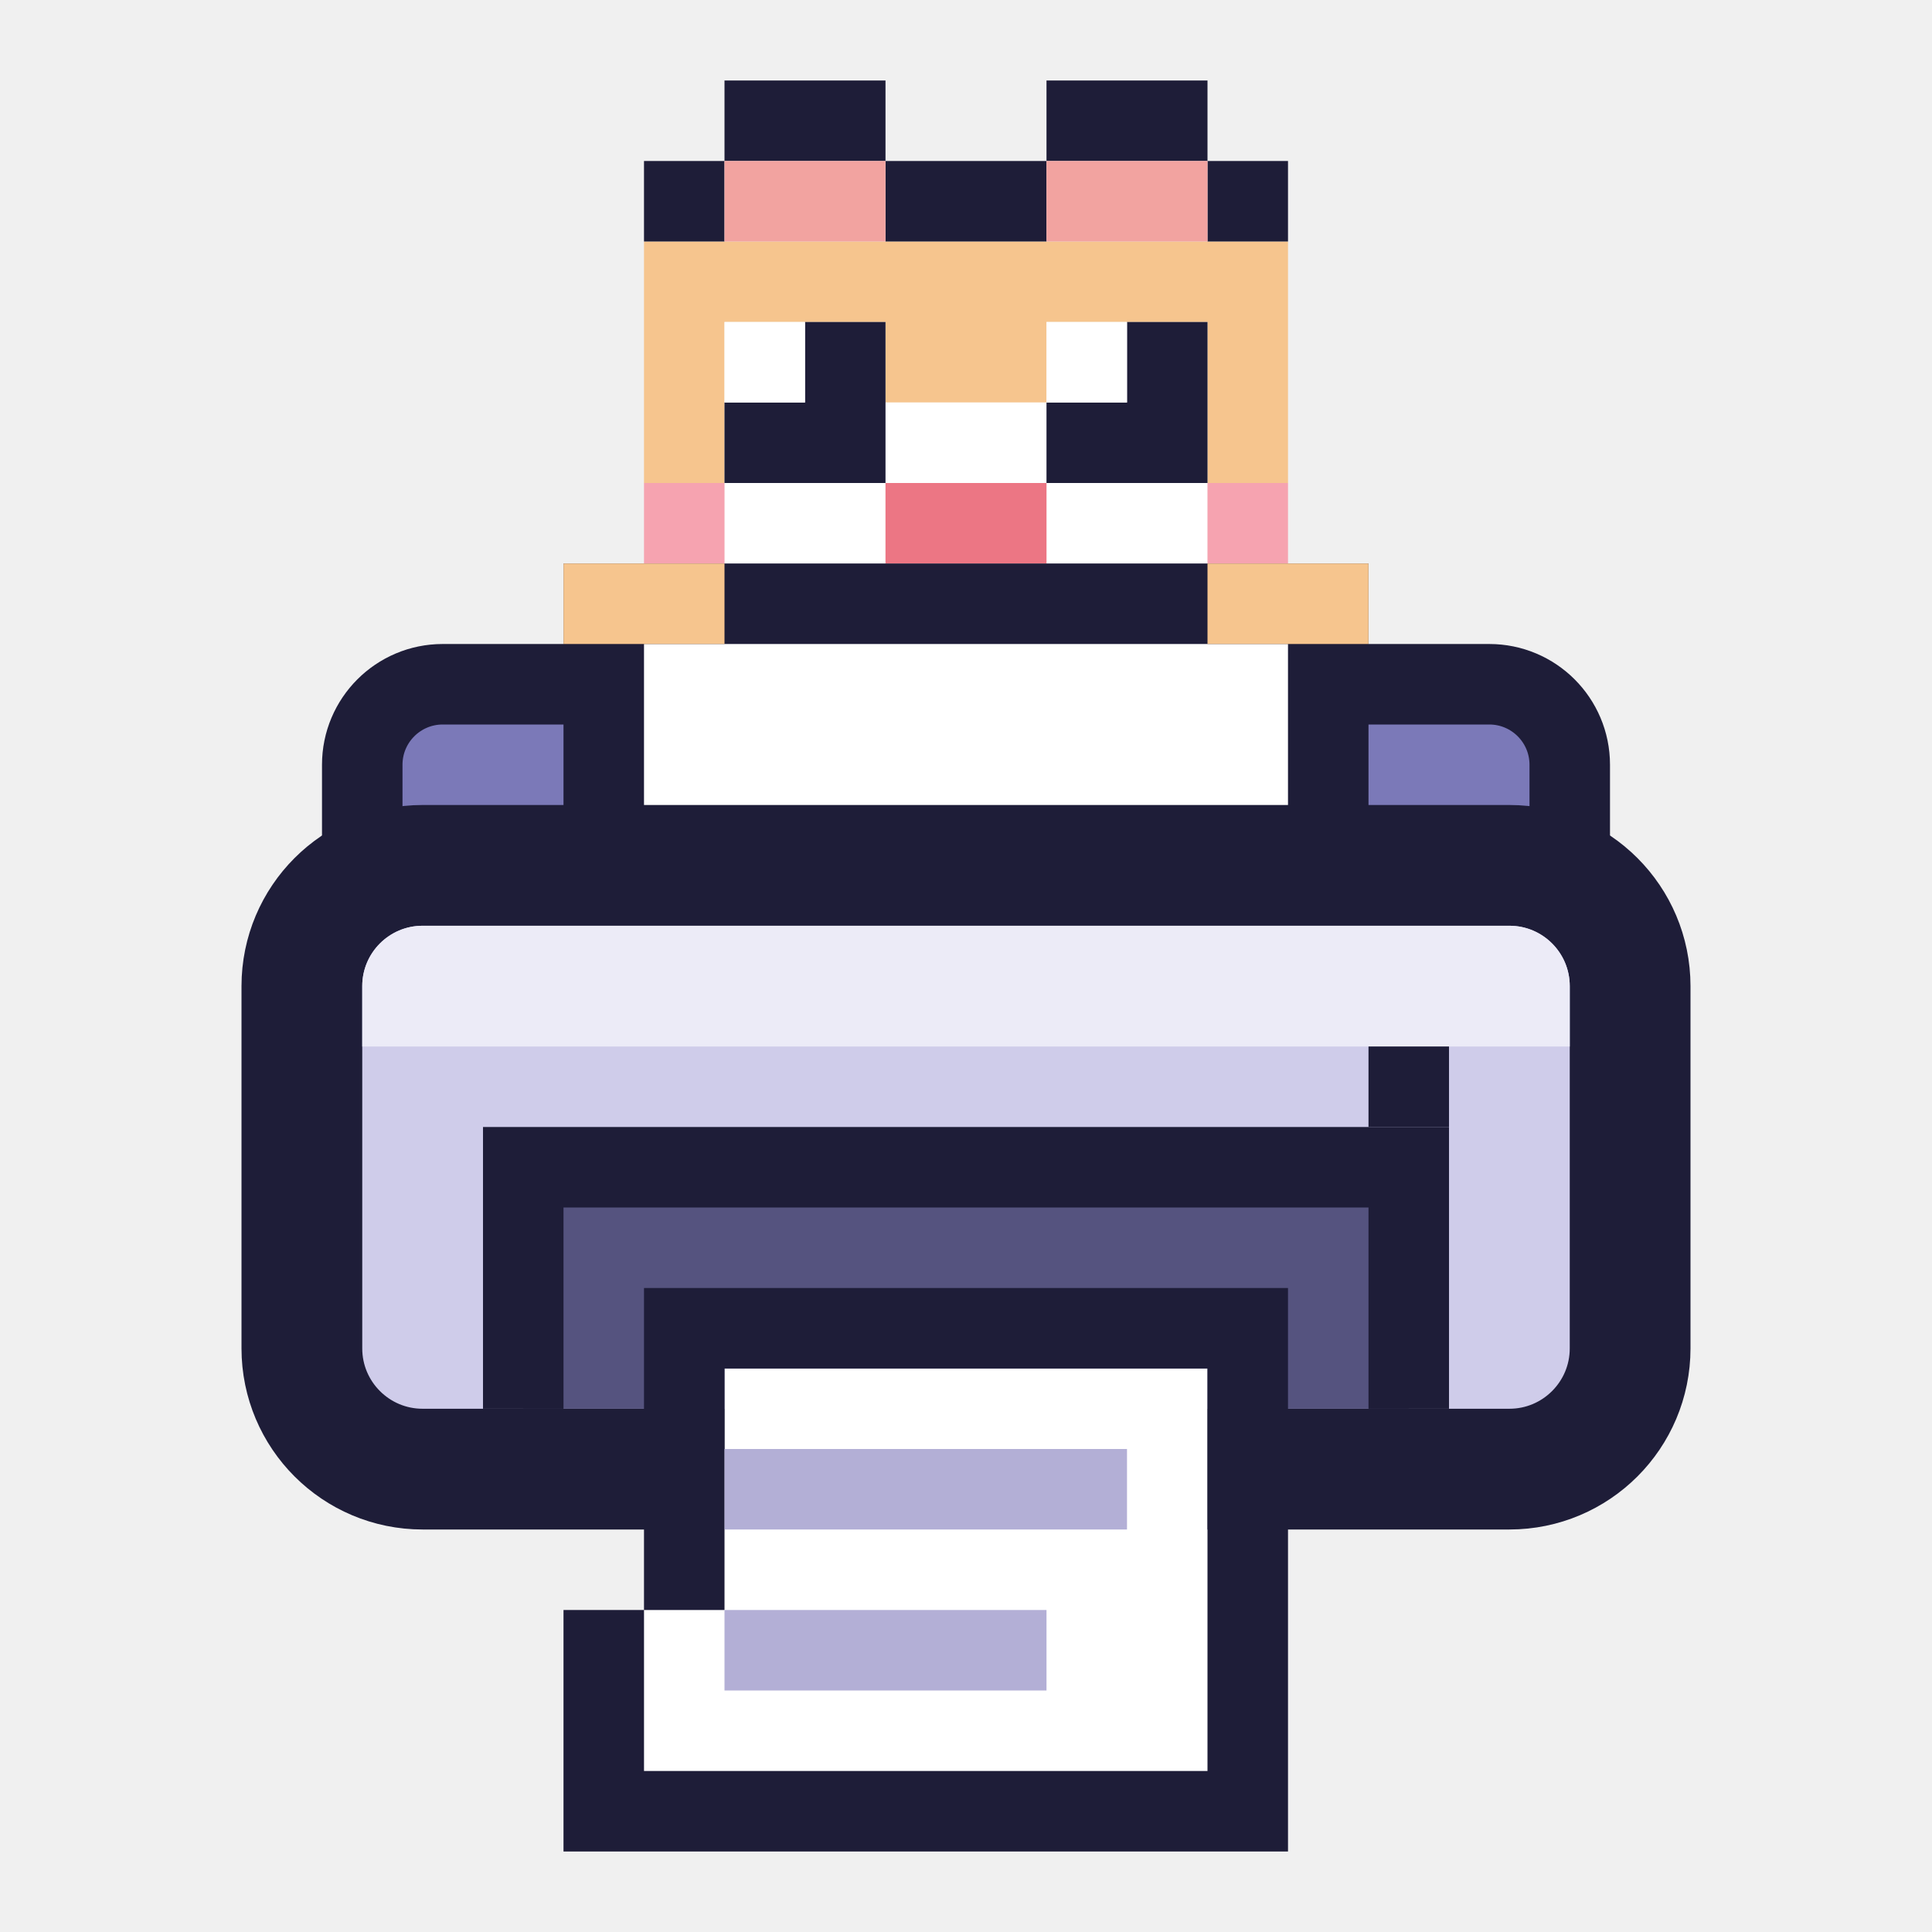
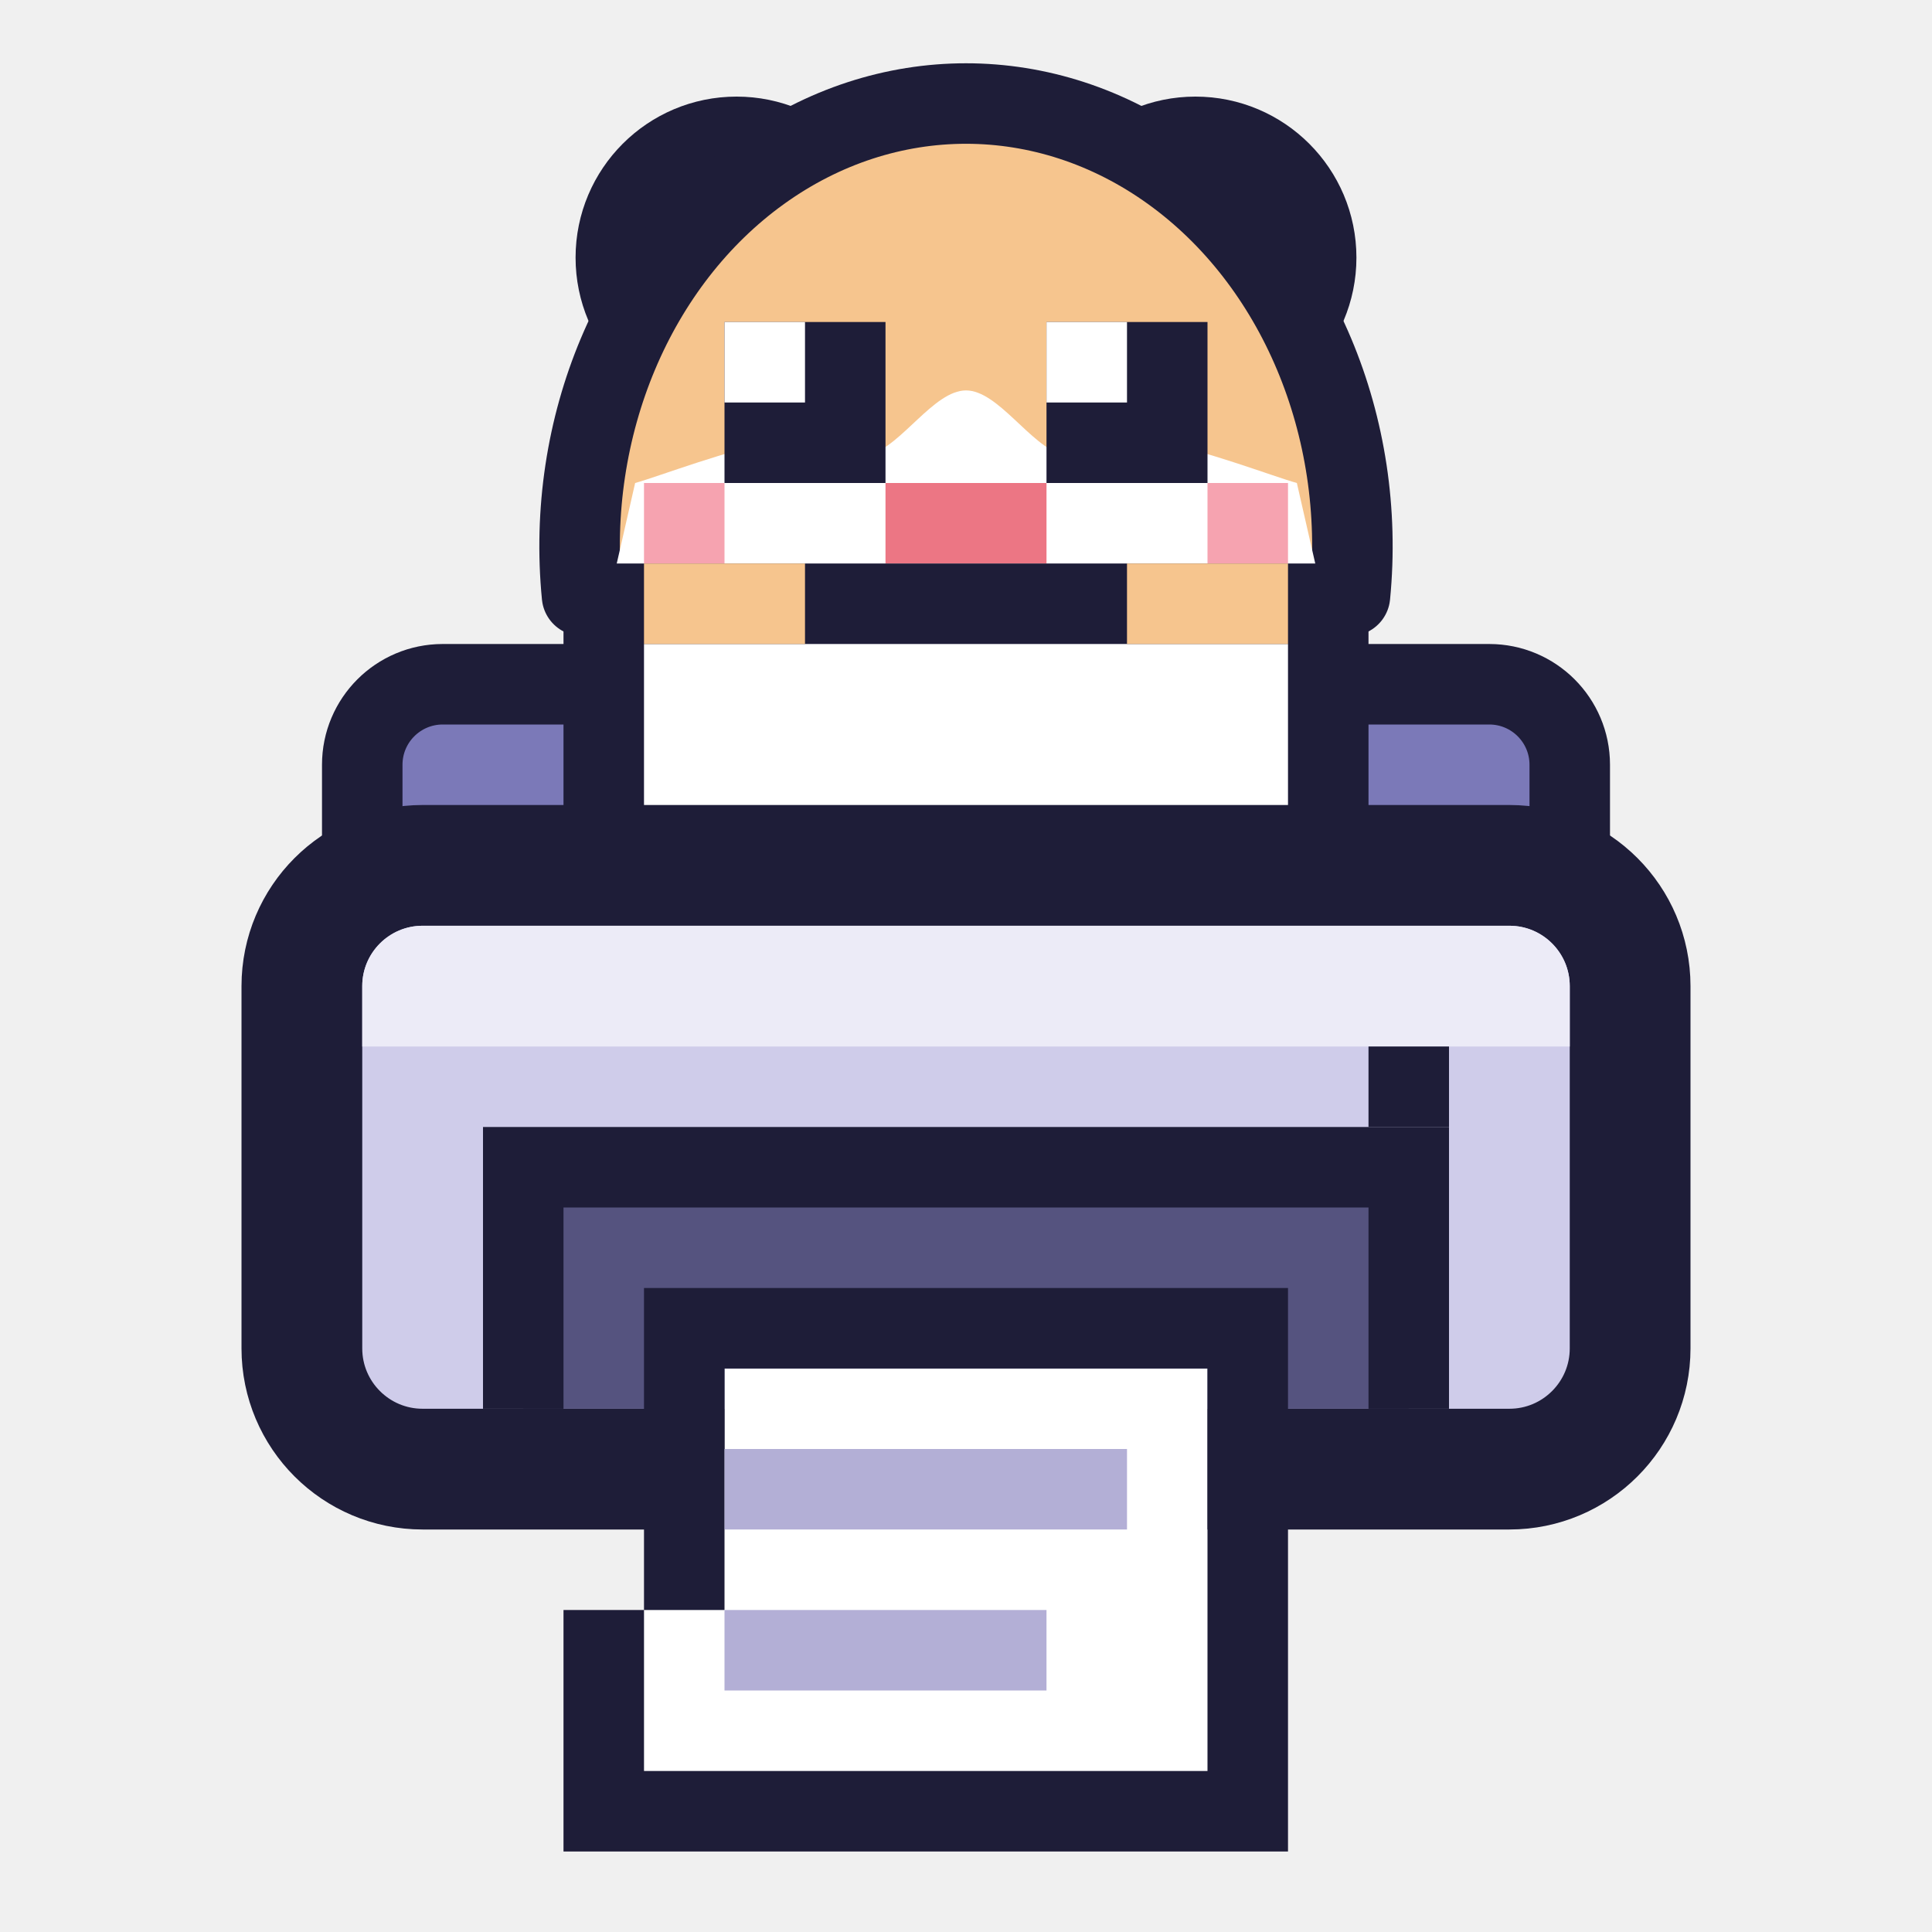
<svg xmlns="http://www.w3.org/2000/svg" width="24" height="24" viewBox="0 0 24 24">
  <g id="back">
    <path id="tray" d="M4.5 9.5A1 1 0 0 1 5.5 8.5L18.5 8.5A1 1 0 0 1 19.5 9.5L19.5 11A1 1 0 0 1 18.5 12L5.5 12A1 1 0 0 1 4.5 11Z" fill="#7B79B8" stroke="#1E1D38" stroke-width="1" stroke-linejoin="round" />
  </g>
  <g id="hamster">
-     <path id="hm_peach" d="M8 3h8v1h-8ZM8 4h1v1h-1ZM11 4h2v1h-2ZM15 4h1v1h-1ZM8 5h1v1h-1ZM15 5h1v1h-1Z" fill="#F6C58E" />
-     <path id="hm_muzzle" d="M11 5h2v1h-2ZM9 6h2v1h-2ZM13 6h2v1h-2Z" fill="#FFFFFF" />
-     <path id="hm_outline" d="M9 1h2v1h-2ZM13 1h2v1h-2ZM8 2h1v1h-1ZM11 2h2v1h-2ZM15 2h1v1h-1Z" fill="#1E1D38" />
-     <path id="hm_ears_in" d="M9 2h2v1h-2ZM13 2h2v1h-2Z" fill="#F2A3A0" />
-     <path id="hm_eyes" d="M10 4h1v1h-1ZM14 4h1v1h-1ZM9 5h2v1h-2ZM13 5h2v1h-2Z" fill="#1E1D38" />
-     <path id="hm_eyes_hl" d="M9 4h1v1h-1ZM13 4h1v1h-1Z" fill="#FFFFFF" />
-     <path id="hm_blush" d="M8 6h1v1h-1ZM15 6h1v1h-1Z" fill="#F6A3B0" />
-     <path id="hm_nose" d="M11 6h2v1h-2Z" fill="#EC7684" />
+     <path id="hf_ears" d="M7.65 3.2A1.5 1.5 0 1 1 10.65 3.2A1.5 1.5 0 1 1 7.65 3.2ZM13.35 3.2A1.5 1.5 0 1 1 16.35 3.2A1.5 1.5 0 1 1 13.35 3.2Z" fill="#F6C58E" stroke="#1E1D38" stroke-width="1" />
+     <path id="hf_ears_in" d="M8.65 3.4A0.78 0.78 0 1 1 10.2 3.4A0.78 0.78 0 1 1 8.65 3.4ZM13.8 3.4A0.78 0.78 0 1 1 15.35 3.4A0.78 0.78 0 1 1 13.8 3.4Z" fill="#F2A3A0" />
+     <path id="hf_head" d="M7.23 7.4A4.8 5.5 0 1 1 16.77 7.4Z" fill="#F6C58E" stroke="#1E1D38" stroke-width="1" stroke-linejoin="round" />
+     <path id="hf_muzzle" d="M7.89 6C8.18 5.92 9.12 5.56 9.6 5.5C10.08 5.44 10.4 5.76 10.8 5.65C11.2 5.54 11.6 4.85 12 4.85C12.4 4.85 12.8 5.54 13.2 5.65C13.6 5.76 13.92 5.44 14.4 5.5C14.88 5.56 15.82 5.92 16.11 6L16.43 7.4L7.57 7.4Z" fill="#FFFFFF" />
+     <path id="hf_eyes" d="M9 4h2v2h-2ZM13 4h2v2h-2Z" fill="#1E1D38" />
+     <path id="hf_eyes_hl" d="M9 4h1v1h-1ZM13 4h1v1h-1Z" fill="#FFFFFF" />
+     <path id="hf_nose" d="M11 6h2v1h-2Z" fill="#EC7684" />
+     <path id="hf_blush" d="M8 6h1v1h-1ZM15 6h1v1h-1Z" fill="#F6A3B0" />
  </g>
  <g id="object">
    <path id="sheet_in" d="M7.5 12V7.5H16.5V12" fill="#FFFFFF" stroke="#1E1D38" stroke-width="1" />
    <path id="printer" d="M3.75 12.25A1.5 1.5 0 0 1 5.25 10.75L18.75 10.75A1.5 1.5 0 0 1 20.25 12.25L20.25 16.75A1.5 1.5 0 0 1 18.75 18.25L5.25 18.25A1.5 1.5 0 0 1 3.75 16.75Z" fill="#CFCCEA" stroke="#1E1D38" stroke-width="1.5" stroke-linejoin="round" />
    <path id="slot" d="M6.5 17.5V14.5H17.5V17.5" fill="#55537F" stroke="#1E1D38" stroke-width="1" />
    <path id="sheet_out_paper" d="M9 17h6v1h-6ZM9 18h6v1h-6ZM9 19h6v1h-6ZM8 20h7v1h-7ZM8 21h7v1h-7Z" fill="#FFFFFF" />
    <path id="sheet_out_ink" d="M8 16h8v1h-8ZM8 17h1v1h-1ZM15 17h1v1h-1ZM8 18h1v1h-1ZM15 18h1v1h-1ZM8 19h1v1h-1ZM15 19h1v1h-1ZM7 20h1v1h-1ZM15 20h1v1h-1ZM7 21h1v1h-1ZM15 21h1v1h-1ZM7 22h9v1h-9Z" fill="#1E1D38" />
  </g>
  <g id="object_fx">
    <path id="printer_top" d="M4.5 13V12.25A0.75 0.75 0 0 1 5.25 11.5H18.75A0.75 0.75 0 0 1 19.5 12.25V13Z" fill="#ECEBF7" />
    <path id="button_dot" d="M17 13h1v1h-1Z" fill="#1E1D38" />
    <path id="text_lines" d="M9 18.5H14M9 20.5H13" fill="none" stroke="#B3AFD6" stroke-width="1" />
  </g>
  <g id="front">
-     <path id="paw_peach" d="M7 7h2v1h-2ZM15 7h2v1h-2Z" fill="#F6C58E" />
+     <path id="hf_paw_peach" d="M8 7h2v1h-2ZM14 7h2v1h-2Z" fill="#F6C58E" />
  </g>
</svg>
